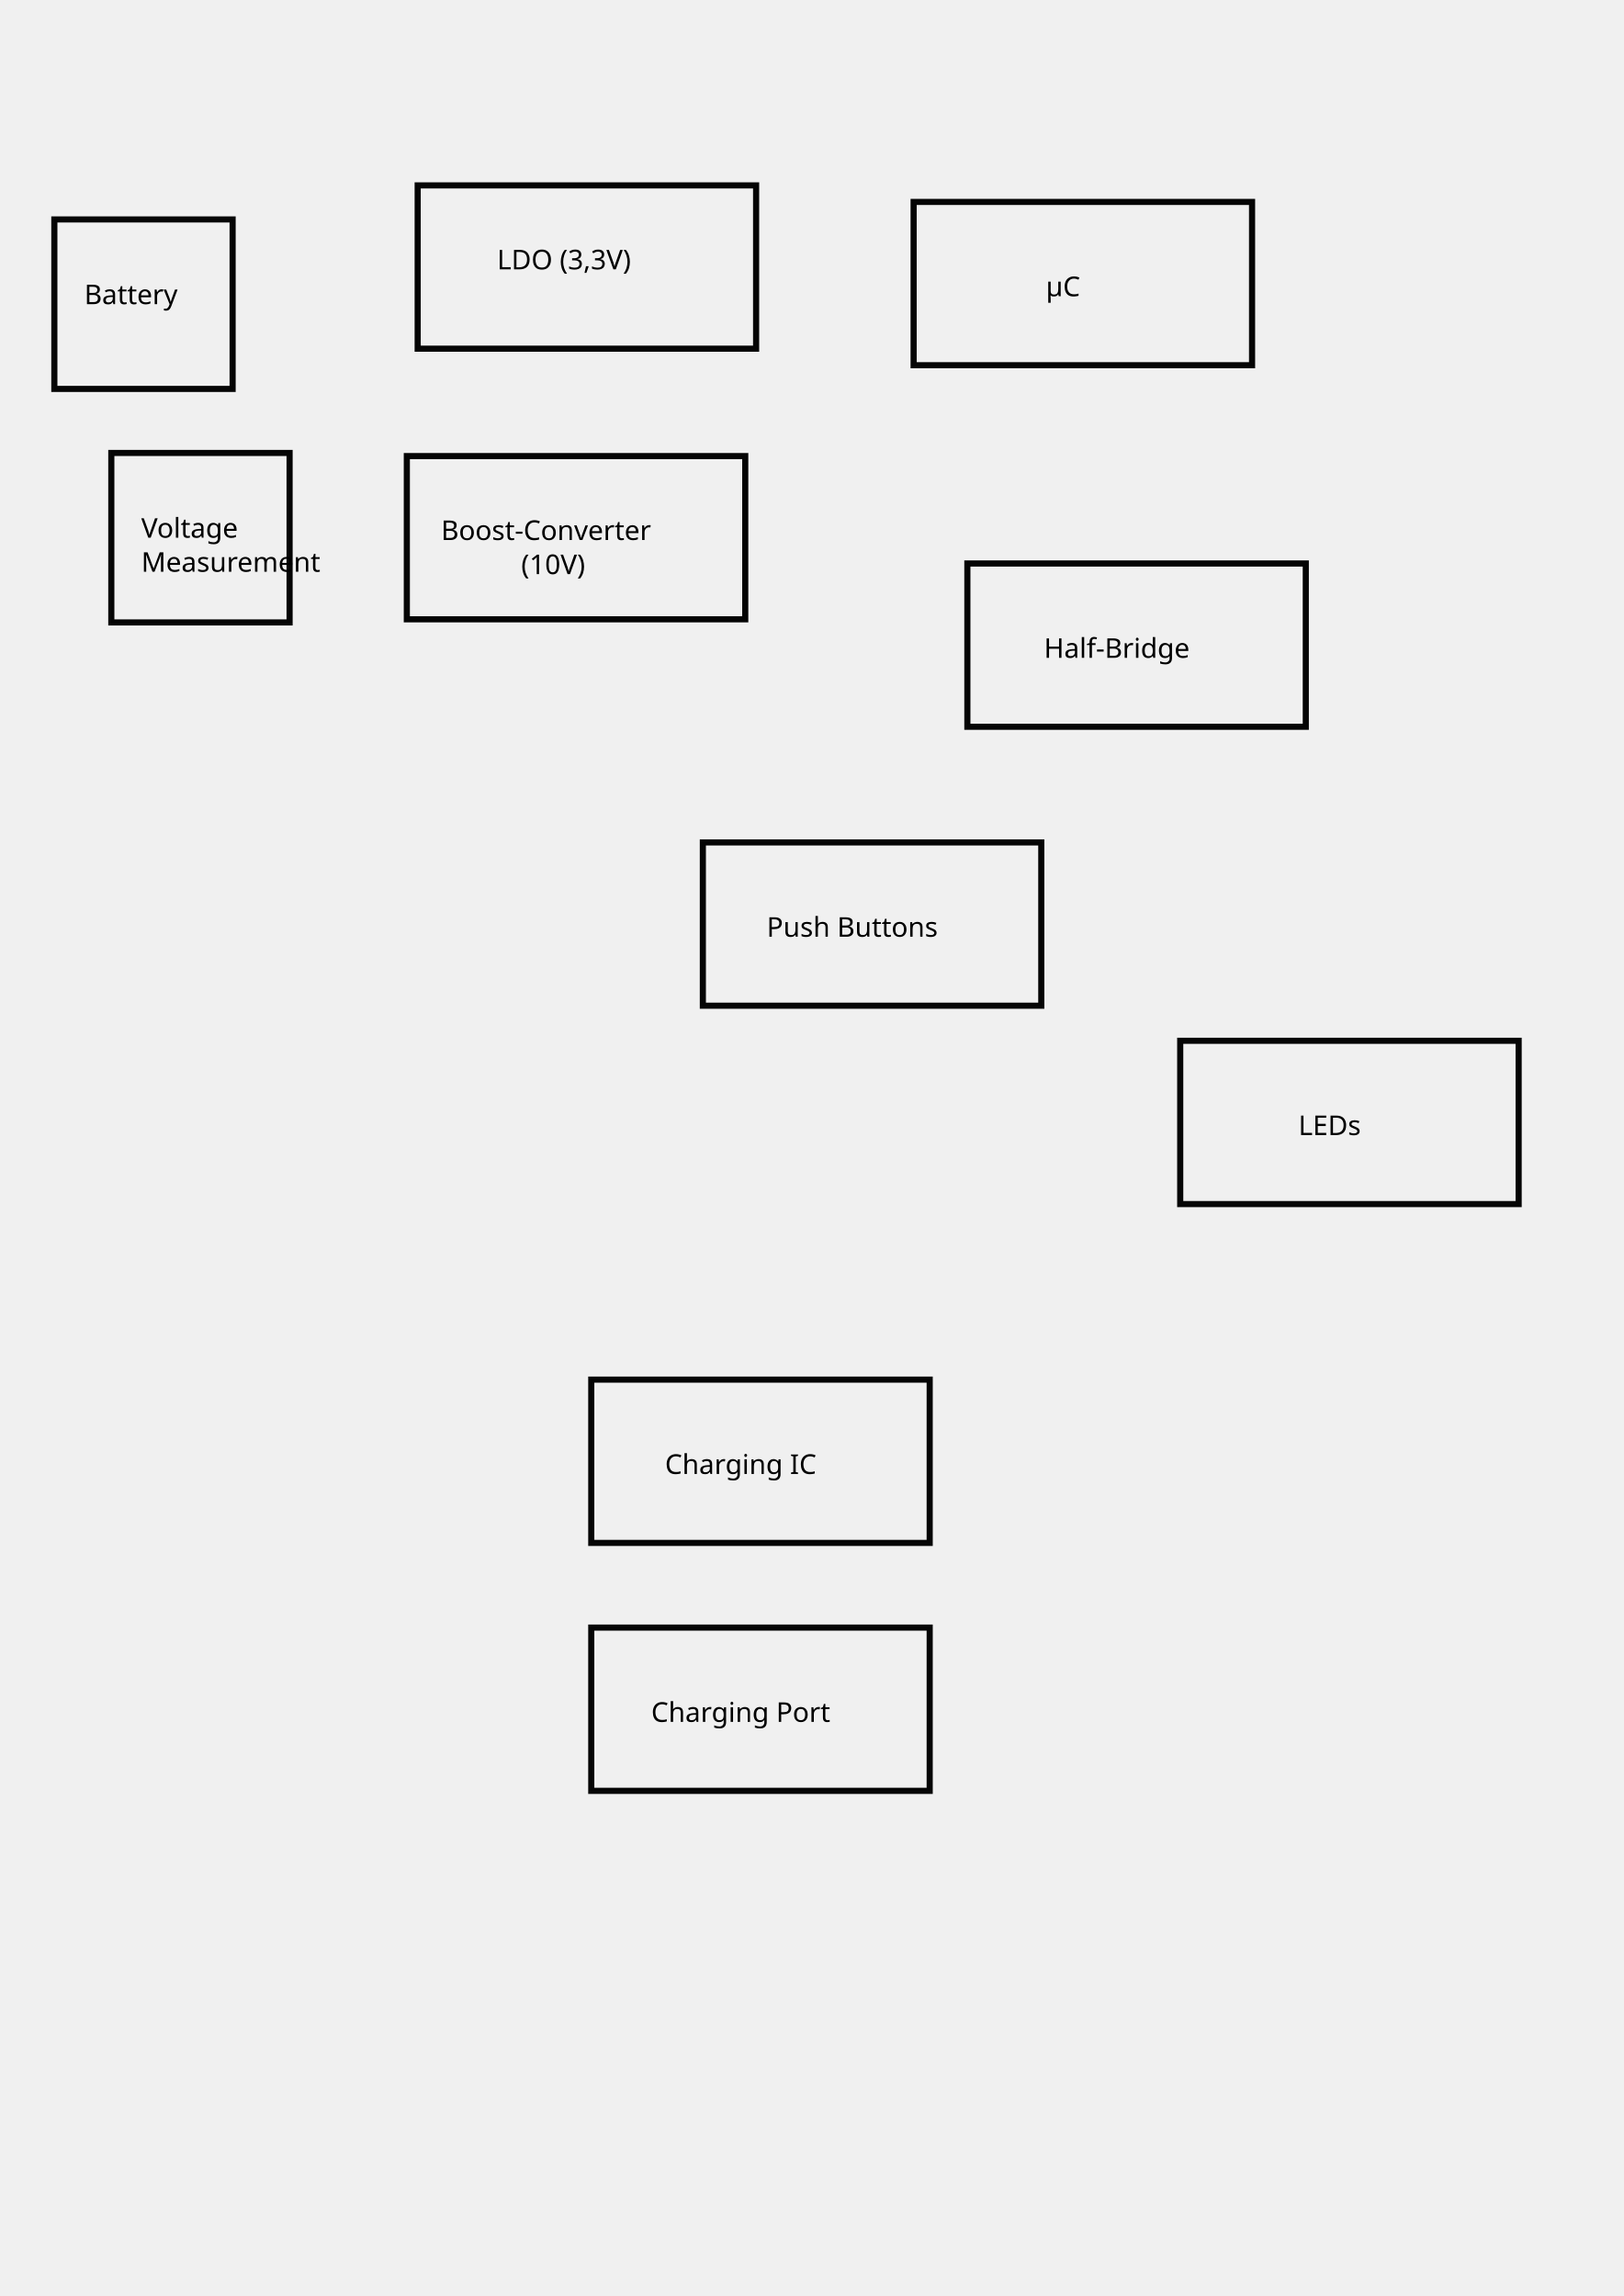
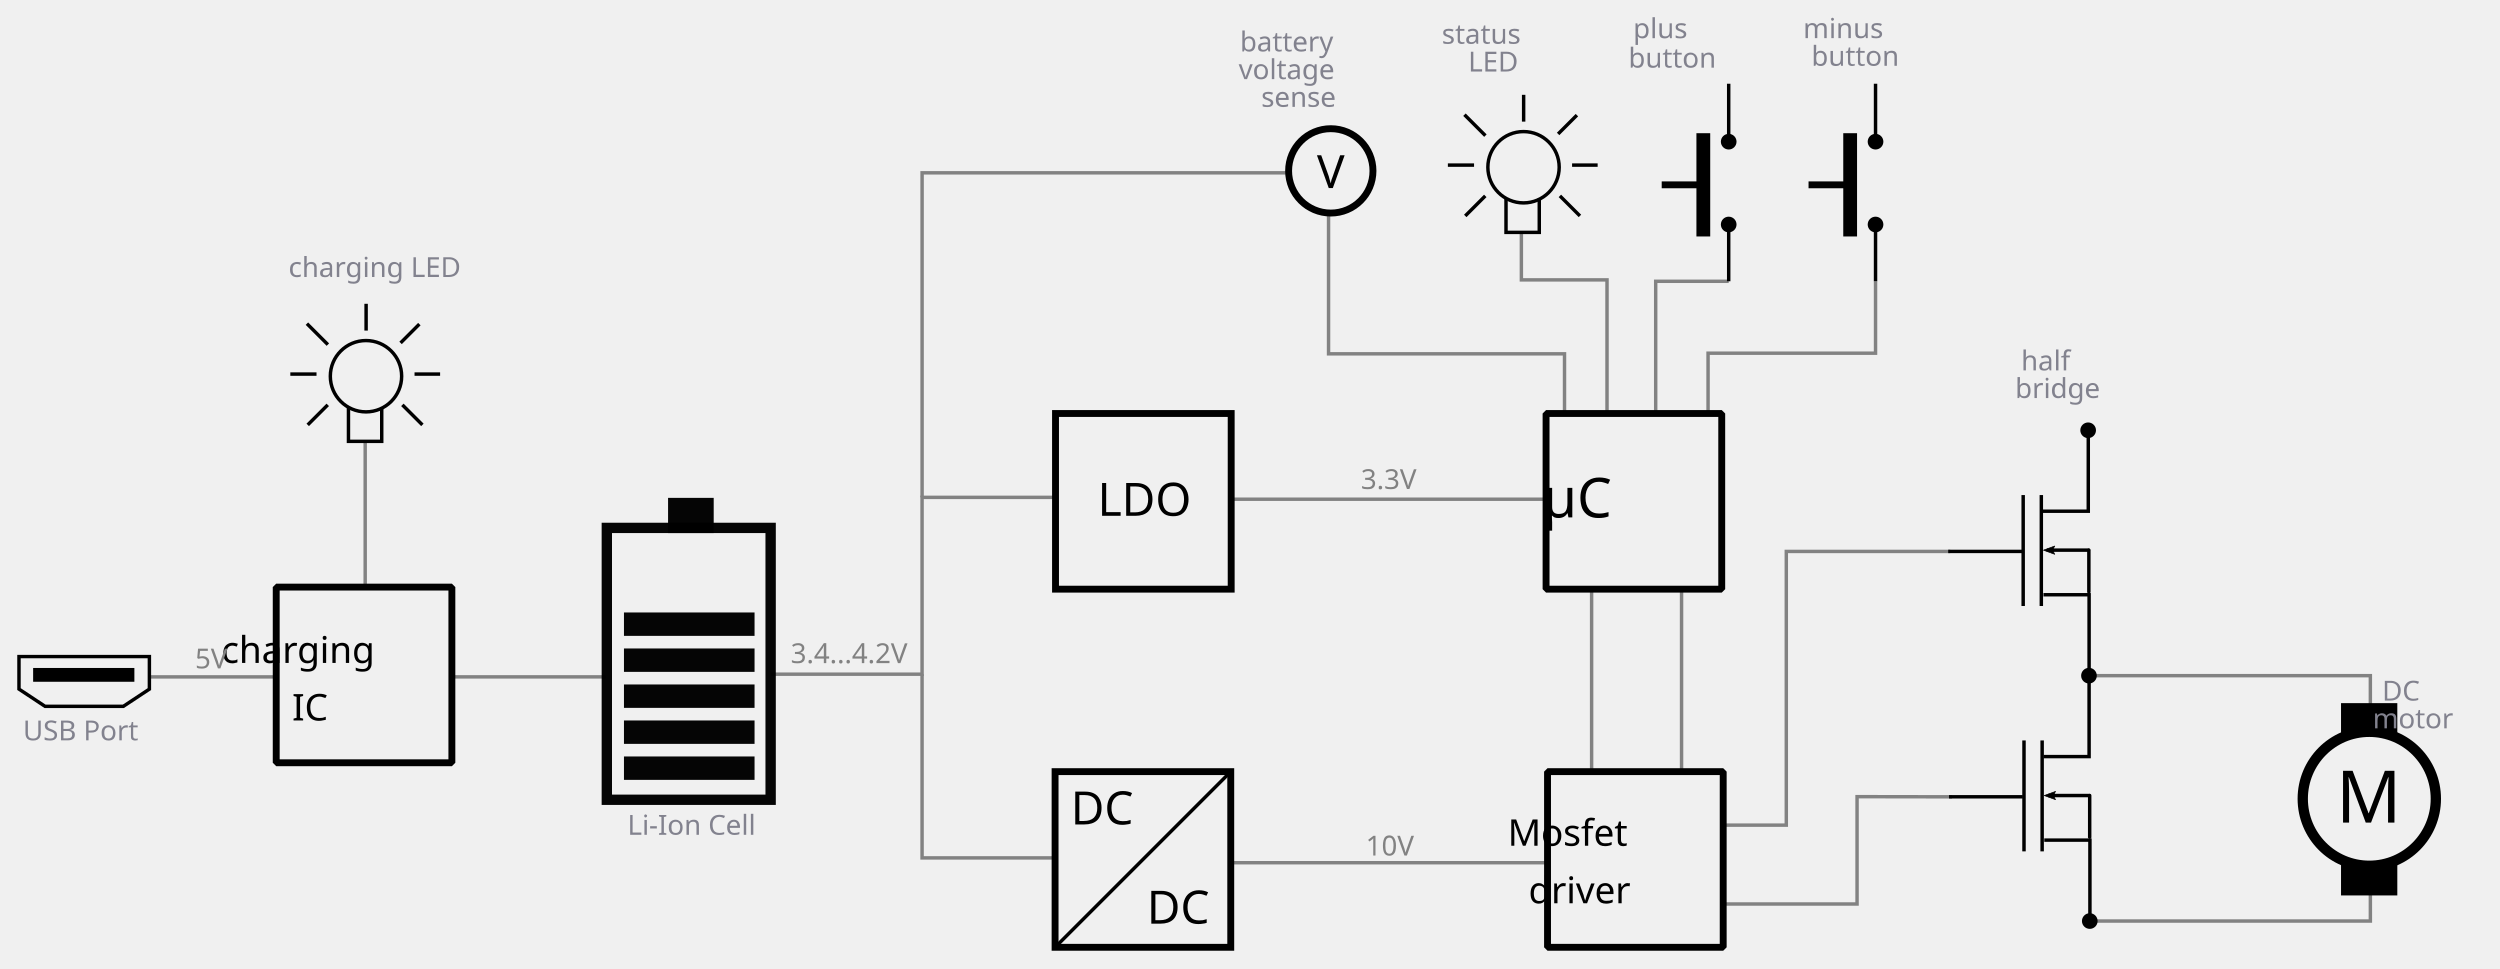
- <svg xmlns="http://www.w3.org/2000/svg" width="210mm" height="297mm" viewBox="0 0 210 297" version="1.1" id="svg8">
-   <defs id="defs2" />
-   <g id="layer1">
-     <rect style="opacity:0.98;fill:none;fill-opacity:1;stroke:#000000;stroke-width:0.794;stroke-linecap:round;stroke-miterlimit:4;stroke-dasharray:none;stroke-dashoffset:0;stroke-opacity:1" id="rect815" width="23.057" height="21.923" x="7.028" y="28.385" />
-     <text xml:space="preserve" style="font-style:normal;font-weight:normal;font-size:3.528px;line-height:1.25;font-family:sans-serif;letter-spacing:0px;word-spacing:0px;fill:#000000;fill-opacity:1;stroke:none;stroke-width:0.265" x="10.902" y="39.347" id="text819">
-       <tspan id="tspan817" x="10.902" y="39.347" style="stroke-width:0.265">Battery</tspan>
-     </text>
-     <rect style="opacity:0.98;fill:none;fill-opacity:1;stroke:#000000;stroke-width:0.794;stroke-linecap:round;stroke-miterlimit:4;stroke-dasharray:none;stroke-dashoffset:0;stroke-opacity:1" id="rect815-3" width="43.77" height="21.121" x="52.616" y="58.993" />
-     <text xml:space="preserve" style="font-style:normal;font-weight:normal;font-size:3.528px;line-height:1.25;font-family:sans-serif;letter-spacing:0px;word-spacing:0px;fill:#000000;fill-opacity:1;stroke:none;stroke-width:0.265" x="73.835" y="69.855" id="text819-6">
-       <tspan id="tspan817-7" x="73.835" y="69.855" style="text-align:center;text-anchor:middle;stroke-width:0.265">Boost-Converter</tspan>
-       <tspan x="73.835" y="74.265" style="text-align:center;text-anchor:middle;stroke-width:0.265" id="tspan854">(10V)</tspan>
-     </text>
-     <rect style="opacity:0.98;fill:none;fill-opacity:1;stroke:#000000;stroke-width:0.794;stroke-linecap:round;stroke-miterlimit:4;stroke-dasharray:none;stroke-dashoffset:0;stroke-opacity:1" id="rect815-3-5" width="43.77" height="21.121" x="54.02" y="23.981" />
-     <text xml:space="preserve" style="font-style:normal;font-weight:normal;font-size:3.528px;line-height:1.25;font-family:sans-serif;letter-spacing:0px;word-spacing:0px;fill:#000000;fill-opacity:1;stroke:none;stroke-width:0.265" x="75.238" y="34.843" id="text819-6-3">
-       <tspan x="75.238" y="34.843" style="text-align:center;text-anchor:middle;stroke-width:0.265" id="tspan854-6">LDO (3,3V)</tspan>
-     </text>
-     <rect style="opacity:0.98;fill:none;fill-opacity:1;stroke:#000000;stroke-width:0.794;stroke-linecap:round;stroke-miterlimit:4;stroke-dasharray:none;stroke-dashoffset:0;stroke-opacity:1" id="rect815-3-5-2" width="43.77" height="21.121" x="118.164" y="26.119" />
-     <text xml:space="preserve" style="font-style:normal;font-weight:normal;font-size:3.528px;line-height:1.25;font-family:sans-serif;letter-spacing:0px;word-spacing:0px;fill:#000000;fill-opacity:1;stroke:none;stroke-width:0.265" x="139.784" y="38.317" id="text819-6-3-9">
-       <tspan x="139.784" y="38.317" style="text-align:center;text-anchor:middle;stroke-width:0.265" id="tspan854-6-1">µC</tspan>
-     </text>
-     <rect style="opacity:0.98;fill:none;fill-opacity:1;stroke:#000000;stroke-width:0.794;stroke-linecap:round;stroke-miterlimit:4;stroke-dasharray:none;stroke-dashoffset:0;stroke-opacity:1" id="rect815-2" width="23.057" height="21.923" x="14.397" y="58.592" />
-     <text xml:space="preserve" style="font-style:normal;font-weight:normal;font-size:3.528px;line-height:1.25;font-family:sans-serif;letter-spacing:0px;word-spacing:0px;fill:#000000;fill-opacity:1;stroke:none;stroke-width:0.265" x="18.271" y="69.554" id="text819-7">
-       <tspan id="tspan817-0" x="18.271" y="69.554" style="stroke-width:0.265">Voltage</tspan>
-       <tspan x="18.271" y="73.963" style="stroke-width:0.265" id="tspan943">Measurement</tspan>
-     </text>
-     <rect style="opacity:0.98;fill:none;fill-opacity:1;stroke:#000000;stroke-width:0.794;stroke-linecap:round;stroke-miterlimit:4;stroke-dasharray:none;stroke-dashoffset:0;stroke-opacity:1" id="rect815-3-5-2-9" width="43.77" height="21.121" x="125.113" y="72.891" />
-     <text xml:space="preserve" style="font-style:normal;font-weight:normal;font-size:3.528px;line-height:1.25;font-family:sans-serif;letter-spacing:0px;word-spacing:0px;fill:#000000;fill-opacity:1;stroke:none;stroke-width:0.265" x="146.733" y="85.09" id="text819-6-3-9-3">
-       <tspan x="146.733" y="85.09" style="text-align:center;text-anchor:middle;stroke-width:0.265" id="tspan854-6-1-6">Half-Bridge</tspan>
-     </text>
-     <flowRoot xml:space="preserve" id="flowRoot966" style="fill:black;fill-opacity:1;stroke:none;font-family:sans-serif;font-style:normal;font-weight:normal;font-size:13.333px;line-height:1.25;letter-spacing:0px;word-spacing:0px">
+ <svg xmlns="http://www.w3.org/2000/svg" width="724.593" height="280.564" viewBox="0 0 191.715 74.233" version="1.1" id="svg8">
+   <defs id="defs2">
+     <marker style="overflow:visible" id="marker1638" refX="0" refY="0" orient="auto">
+       <path transform="matrix(0.4,0,0,0.4,2.96,0.4)" style="fill:#000000;fill-opacity:1;fill-rule:evenodd;stroke:#000000;stroke-width:1pt;stroke-opacity:1" d="m -2.5,-1 c 0,2.76 -2.24,5 -5,5 -2.76,0 -5,-2.24 -5,-5 0,-2.76 2.24,-5 5,-5 2.76,0 5,2.24 5,5 z" id="path1636" />
+     </marker>
+     <marker orient="auto" refY="0" refX="0" id="Arrow2Send" style="overflow:visible">
+       <path id="path977" style="fill:#000000;fill-opacity:1;fill-rule:evenodd;stroke:#000000;stroke-width:0.625;stroke-linejoin:round;stroke-opacity:1" d="M 8.719,4.034 -2.207,0.016 8.719,-4.002 c -1.745,2.372 -1.735,5.617 -6e-7,8.035 z" transform="matrix(-0.3,0,0,-0.3,0.69,0)" />
+     </marker>
+     <marker orient="auto" refY="0" refX="0" id="Arrow2Mend" style="overflow:visible">
+       <path id="path971" style="fill:#000000;fill-opacity:1;fill-rule:evenodd;stroke:#000000;stroke-width:0.625;stroke-linejoin:round;stroke-opacity:1" d="M 8.719,4.034 -2.207,0.016 8.719,-4.002 c -1.745,2.372 -1.735,5.617 -6e-7,8.035 z" transform="scale(-0.6)" />
+     </marker>
+     <marker orient="auto" refY="0" refX="0" id="Arrow2Lend" style="overflow:visible">
+       <path id="path965" style="fill:#000000;fill-opacity:1;fill-rule:evenodd;stroke:#000000;stroke-width:0.625;stroke-linejoin:round;stroke-opacity:1" d="M 8.719,4.034 -2.207,0.016 8.719,-4.002 c -1.745,2.372 -1.735,5.617 -6e-7,8.035 z" transform="matrix(-1.1,0,0,-1.1,-1.1,0)" />
+     </marker>
+     <marker orient="auto" refY="0" refX="0" id="Arrow1Send" style="overflow:visible">
+       <path id="path959" d="M 0,0 5,-5 -12.5,0 5,5 Z" style="fill:#000000;fill-opacity:1;fill-rule:evenodd;stroke:#000000;stroke-width:1pt;stroke-opacity:1" transform="matrix(-0.2,0,0,-0.2,-1.2,0)" />
+     </marker>
+     <marker orient="auto" refY="0" refX="0" id="marker2745" style="overflow:visible">
+       <path id="path2743" d="M 0,0 5,-5 -12.5,0 5,5 Z" style="fill:#000000;fill-opacity:1;fill-rule:evenodd;stroke:#000000;stroke-width:1pt;stroke-opacity:1" transform="matrix(-0.4,0,0,-0.4,-4,0)" />
+     </marker>
+     <marker orient="auto" refY="0" refX="0" id="Arrow1Mend" style="overflow:visible">
+       <path id="path953" d="M 0,0 5,-5 -12.5,0 5,5 Z" style="fill:#000000;fill-opacity:1;fill-rule:evenodd;stroke:#000000;stroke-width:1pt;stroke-opacity:1" transform="matrix(-0.4,0,0,-0.4,-4,0)" />
+     </marker>
+     <marker orient="auto" refY="0" refX="0" id="DotM" style="overflow:visible">
+       <path id="path1008" d="m -2.5,-1 c 0,2.76 -2.24,5 -5,5 -2.76,0 -5,-2.24 -5,-5 0,-2.76 2.24,-5 5,-5 2.76,0 5,2.24 5,5 z" style="fill:#000000;fill-opacity:1;fill-rule:evenodd;stroke:#000000;stroke-width:1pt;stroke-opacity:1" transform="matrix(0.4,0,0,0.4,2.96,0.4)" />
+     </marker>
+     <marker style="overflow:visible" id="marker1248" refX="0" refY="0" orient="auto">
+       <path transform="matrix(0.2,0,0,0.2,-1.2,0)" style="fill:#ffffff;fill-rule:evenodd;stroke:#000000;stroke-width:1pt;stroke-opacity:1" d="M 0,-7.071 -7.071,0 0,7.071 7.071,0 Z" id="path1246" />
+     </marker>
+     <marker orient="auto" refY="0" refX="0" id="EmptyDiamondSend" style="overflow:visible">
+       <path id="path1074" d="M 0,-7.071 -7.071,0 0,7.071 7.071,0 Z" style="fill:#ffffff;fill-rule:evenodd;stroke:#000000;stroke-width:1pt;stroke-opacity:1" transform="matrix(0.2,0,0,0.2,-1.2,0)" />
+     </marker>
+     <filter style="color-interpolation-filters:sRGB" id="filter940">
+       <feGaussianBlur stdDeviation="0.019" id="feGaussianBlur942" />
+     </filter>
+     <marker orient="auto" refY="0" refX="0" id="DotM-5" style="overflow:visible">
+       <path id="path1008-6" d="m -2.5,-1 c 0,2.76 -2.24,5 -5,5 -2.76,0 -5,-2.24 -5,-5 0,-2.76 2.24,-5 5,-5 2.76,0 5,2.24 5,5 z" style="fill:#000000;fill-opacity:1;fill-rule:evenodd;stroke:#000000;stroke-width:1pt;stroke-opacity:1" transform="matrix(0.4,0,0,0.4,2.96,0.4)" />
+     </marker>
+     <marker orient="auto" refY="0" refX="0" id="Arrow2Send-9" style="overflow:visible">
+       <path id="path977-2" style="fill:#000000;fill-opacity:1;fill-rule:evenodd;stroke:#000000;stroke-width:0.625;stroke-linejoin:round;stroke-opacity:1" d="M 8.719,4.034 -2.207,0.016 8.719,-4.002 c -1.745,2.372 -1.735,5.617 -6e-7,8.035 z" transform="matrix(-0.3,0,0,-0.3,0.69,0)" />
+     </marker>
+     <marker orient="auto" refY="0" refX="0" id="DotM-8" style="overflow:visible">
+       <path id="path1008-4" d="m -2.5,-1 c 0,2.76 -2.24,5 -5,5 -2.76,0 -5,-2.24 -5,-5 0,-2.76 2.24,-5 5,-5 2.76,0 5,2.24 5,5 z" style="fill:#000000;fill-opacity:1;fill-rule:evenodd;stroke:#000000;stroke-width:1pt;stroke-opacity:1" transform="matrix(0.4,0,0,0.4,2.96,0.4)" />
+     </marker>
+     <marker orient="auto" refY="0" refX="0" id="DotM-5-3" style="overflow:visible">
+       <path id="path1008-6-1" d="m -2.5,-1 c 0,2.76 -2.24,5 -5,5 -2.76,0 -5,-2.24 -5,-5 0,-2.76 2.24,-5 5,-5 2.76,0 5,2.24 5,5 z" style="fill:#000000;fill-opacity:1;fill-rule:evenodd;stroke:#000000;stroke-width:1pt;stroke-opacity:1" transform="matrix(0.4,0,0,0.4,2.96,0.4)" />
+     </marker>
+     <marker style="overflow:visible" id="marker1638-1" refX="0" refY="0" orient="auto">
+       <path transform="matrix(0.4,0,0,0.4,2.96,0.4)" style="fill:#000000;fill-opacity:1;fill-rule:evenodd;stroke:#000000;stroke-width:1pt;stroke-opacity:1" d="m -2.5,-1 c 0,2.76 -2.24,5 -5,5 -2.76,0 -5,-2.24 -5,-5 0,-2.76 2.24,-5 5,-5 2.76,0 5,2.24 5,5 z" id="path1636-2" />
+     </marker>
+     <marker style="overflow:visible" id="marker1638-3" refX="0" refY="0" orient="auto">
+       <path transform="matrix(0.4,0,0,0.4,2.96,0.4)" style="fill:#000000;fill-opacity:1;fill-rule:evenodd;stroke:#000000;stroke-width:1pt;stroke-opacity:1" d="m -2.5,-1 c 0,2.76 -2.24,5 -5,5 -2.76,0 -5,-2.24 -5,-5 0,-2.76 2.24,-5 5,-5 2.76,0 5,2.24 5,5 z" id="path1636-1" />
+     </marker>
+   </defs>
+   <g id="layer1" transform="translate(-18.3634,-58.48387)">
+     <path style="fill:none;stroke:#828282;stroke-width:0.265;stroke-linecap:butt;stroke-linejoin:miter;stroke-miterlimit:4;stroke-dasharray:none;stroke-opacity:1" d="m 178.567,110.298 h 21.57 v 3.823" id="path2620" />
+     <path style="fill:none;stroke:#828282;stroke-width:0.265px;stroke-linecap:butt;stroke-linejoin:miter;stroke-opacity:1" d="m 178.631,129.115 h 21.507 v -2.252" id="path2622" />
+     <path style="fill:none;stroke:#828282;stroke-width:0.265px;stroke-linecap:butt;stroke-linejoin:miter;stroke-opacity:1" d="m 150.576,127.808 h 10.198 v -8.231 l 7.283,0.012" id="path1595" />
+     <path style="fill:none;stroke:#828282;stroke-width:0.265px;stroke-linecap:butt;stroke-linejoin:miter;stroke-opacity:1" d="m 150.482,121.761 h 4.866 v -20.99 h 12.568" id="path1593" />
+     <path style="fill:none;stroke:#828282;stroke-width:0.265px;stroke-linecap:butt;stroke-linejoin:miter;stroke-opacity:1" d="M 140.418,103.665 V 117.556" id="path1589" />
+     <path style="fill:none;stroke:#828282;stroke-width:0.265px;stroke-linecap:butt;stroke-linejoin:miter;stroke-opacity:1" d="m 147.316,103.476 v 13.985" id="path1591" />
+     <path style="fill:none;stroke:#828282;stroke-width:0.265px;stroke-linecap:butt;stroke-linejoin:miter;stroke-opacity:1" d="m 112.806,124.643 h 24.19" id="path1514-3" />
+     <path style="fill:none;stroke:#828282;stroke-width:0.265px;stroke-linecap:butt;stroke-linejoin:miter;stroke-opacity:1" d="m 112.684,96.767 h 24.19" id="path1514" />
+     <path style="fill:none;stroke:#828282;stroke-width:0.265px;stroke-linecap:butt;stroke-linejoin:miter;stroke-opacity:1" d="m 135.032,76.262 v 3.685 h 6.567 v 10.111" id="path1512" />
+     <path style="fill:none;stroke:#828282;stroke-width:0.265px;stroke-linecap:butt;stroke-linejoin:miter;stroke-opacity:1" d="m 162.191,80.055 v 5.514 h -12.843 v 4.488" id="path1506" />
+     <path style="fill:none;stroke:#828282;stroke-width:0.265px;stroke-linecap:butt;stroke-linejoin:miter;stroke-opacity:1" d="m 150.931,80.055 h -3.709 -1.89 v 10.003" id="path1508" />
+     <path style="fill:none;stroke:#828282;stroke-width:0.265px;stroke-linecap:butt;stroke-linejoin:miter;stroke-opacity:1" d="m 120.244,74.892 v 10.725 h 18.096 v 4.677" id="path1510" />
+     <path style="fill:none;stroke:#828282;stroke-width:0.265px;stroke-linecap:butt;stroke-linejoin:miter;stroke-opacity:1" d="M 89.075,96.619 V 71.737 h 28.126" id="path1477" />
+     <path style="fill:none;stroke:#828282;stroke-width:0.265px;stroke-linecap:butt;stroke-linejoin:miter;stroke-opacity:1" d="M 77.485,110.185 H 89.073 V 96.625 h 10.062" id="path1409" />
+     <path style="fill:none;stroke:#828282;stroke-width:0.265px;stroke-linecap:butt;stroke-linejoin:miter;stroke-opacity:1" d="m 89.073,110.191 v 14.082 h 10.341" id="path1413" />
+     <path style="fill:none;stroke:#828282;stroke-width:0.265px;stroke-linecap:butt;stroke-linejoin:miter;stroke-opacity:1" d="M 64.803,110.391 H 52.845" id="path1211-7-3" />
+     <path style="fill:none;stroke:#828282;stroke-width:0.265px;stroke-linecap:butt;stroke-linejoin:miter;stroke-opacity:1" d="M 39.603,110.392 H 29.78" id="path1211-7" />
+     <path style="fill:none;stroke:#828282;stroke-width:0.265px;stroke-linecap:butt;stroke-linejoin:miter;stroke-opacity:1" d="m 46.368,92.338 v 11.075" id="path1211" />
+     <flowRoot xml:space="preserve" id="flowRoot966" style="font-style:normal;font-weight:normal;font-size:13.333px;line-height:1.25;font-family:sans-serif;letter-spacing:0px;word-spacing:0px;fill:#000000;fill-opacity:1;stroke:none">
      <flowRegion id="flowRegion968">
        <rect id="rect970" width="294.965" height="155.563" x="461.64" y="251.768" />
      </flowRegion>
      <flowPara id="flowPara972" />
    </flowRoot>
-     <rect style="opacity:0.98;fill:none;fill-opacity:1;stroke:#000000;stroke-width:0.794;stroke-linecap:round;stroke-miterlimit:4;stroke-dasharray:none;stroke-dashoffset:0;stroke-opacity:1" id="rect815-3-5-2-9-0" width="43.77" height="21.121" x="90.903" y="108.973" />
-     <text xml:space="preserve" style="font-style:normal;font-weight:normal;font-size:3.528px;line-height:1.25;font-family:sans-serif;letter-spacing:0px;word-spacing:0px;fill:#000000;fill-opacity:1;stroke:none;stroke-width:0.265" x="112.522" y="121.171" id="text819-6-3-9-3-6">
-       <tspan x="112.522" y="121.171" style="text-align:center;text-anchor:middle;stroke-width:0.265" id="tspan854-6-1-6-2">Push Buttons</tspan>
-     </text>
-     <rect style="opacity:0.98;fill:none;fill-opacity:1;stroke:#000000;stroke-width:0.794;stroke-linecap:round;stroke-miterlimit:4;stroke-dasharray:none;stroke-dashoffset:0;stroke-opacity:1" id="rect815-3-5-2-9-0-6" width="43.77" height="21.121" x="76.47" y="210.535" />
-     <text xml:space="preserve" style="font-style:normal;font-weight:normal;font-size:3.528px;line-height:1.25;font-family:sans-serif;letter-spacing:0px;word-spacing:0px;fill:#000000;fill-opacity:1;stroke:none;stroke-width:0.265" x="98.09" y="222.733" id="text819-6-3-9-3-6-1">
-       <tspan x="98.09" y="222.733" style="text-align:center;text-anchor:middle;stroke-width:0.265" id="tspan854-6-1-6-2-8">Charging Port</tspan>
-     </text>
-     <rect style="opacity:0.98;fill:none;fill-opacity:1;stroke:#000000;stroke-width:0.794;stroke-linecap:round;stroke-miterlimit:4;stroke-dasharray:none;stroke-dashoffset:0;stroke-opacity:1" id="rect815-3-5-2-9-0-6-7" width="43.77" height="21.121" x="76.47" y="178.463" />
-     <text xml:space="preserve" style="font-style:normal;font-weight:normal;font-size:3.528px;line-height:1.25;font-family:sans-serif;letter-spacing:0px;word-spacing:0px;fill:#000000;fill-opacity:1;stroke:none;stroke-width:0.265" x="98.09" y="190.661" id="text819-6-3-9-3-6-1-9">
-       <tspan x="98.09" y="190.661" style="text-align:center;text-anchor:middle;stroke-width:0.265" id="tspan854-6-1-6-2-8-2">Charging IC</tspan>
-     </text>
-     <rect style="opacity:0.98;fill:none;fill-opacity:1;stroke:#000000;stroke-width:0.794;stroke-linecap:round;stroke-miterlimit:4;stroke-dasharray:none;stroke-dashoffset:0;stroke-opacity:1" id="rect815-3-5-2-9-0-6-7-0" width="43.77" height="21.121" x="152.642" y="134.631" />
-     <text xml:space="preserve" style="font-style:normal;font-weight:normal;font-size:3.528px;line-height:1.25;font-family:sans-serif;letter-spacing:0px;word-spacing:0px;fill:#000000;fill-opacity:1;stroke:none;stroke-width:0.265" x="174.261" y="146.829" id="text819-6-3-9-3-6-1-9-2">
-       <tspan x="174.261" y="146.829" style="text-align:center;text-anchor:middle;stroke-width:0.265" id="tspan854-6-1-6-2-8-2-3">LEDs</tspan>
+     <g id="g936" transform="translate(47.25807,8.565766)">
+       <rect y="90.401" x="17.64" height="20.847" width="12.562" id="rect848" style="opacity:0.98;fill:none;fill-opacity:1;stroke:#000000;stroke-width:0.794;stroke-linecap:round;stroke-miterlimit:4;stroke-dasharray:none;stroke-dashoffset:0;stroke-opacity:1" />
+       <rect y="88.496" x="22.733" height="1.904" width="2.706" id="rect852" style="opacity:0.98;fill:#000000;fill-opacity:1;stroke:#000000;stroke-width:0.794;stroke-linecap:round;stroke-miterlimit:4;stroke-dasharray:none;stroke-dashoffset:0;stroke-opacity:1" />
+       <rect y="108.324" x="19.351" height="1.002" width="9.221" id="rect852-3" style="opacity:0.98;fill:#000000;fill-opacity:1;stroke:#000000;stroke-width:0.794;stroke-linecap:round;stroke-miterlimit:4;stroke-dasharray:none;stroke-dashoffset:0;stroke-opacity:1" />
+       <rect y="105.564" x="19.351" height="1.002" width="9.221" id="rect852-3-6" style="opacity:0.98;fill:#000000;fill-opacity:1;stroke:#000000;stroke-width:0.794;stroke-linecap:round;stroke-miterlimit:4;stroke-dasharray:none;stroke-dashoffset:0;stroke-opacity:1" />
+       <rect y="102.804" x="19.351" height="1.002" width="9.221" id="rect852-3-6-7" style="opacity:0.98;fill:#000000;fill-opacity:1;stroke:#000000;stroke-width:0.794;stroke-linecap:round;stroke-miterlimit:4;stroke-dasharray:none;stroke-dashoffset:0;stroke-opacity:1" />
+       <rect y="100.043" x="19.351" height="1.002" width="9.221" id="rect852-3-6-7-5" style="opacity:0.98;fill:#000000;fill-opacity:1;stroke:#000000;stroke-width:0.794;stroke-linecap:round;stroke-miterlimit:4;stroke-dasharray:none;stroke-dashoffset:0;stroke-opacity:1" />
+       <rect y="97.283" x="19.351" height="1.002" width="9.221" id="rect852-3-6-7-5-3" style="opacity:0.98;fill:#000000;fill-opacity:1;stroke:#000000;stroke-width:0.794;stroke-linecap:round;stroke-miterlimit:4;stroke-dasharray:none;stroke-dashoffset:0;stroke-opacity:1" />
+     </g>
+     <path style="opacity:1;fill:none;stroke:#000000;stroke-width:1.058;stroke-linecap:butt;stroke-linejoin:miter;stroke-miterlimit:4;stroke-dasharray:none;stroke-opacity:1;marker-end:url(#EmptyDiamondSend);filter:url(#filter940)" d="m 54.132,105.842 h 7.55" id="path938" />
+     <g id="g2460" transform="translate(72.81431,-59.14225)">
+       <circle r="3.235" cy="130.73" cx="47.602" id="path2451" style="opacity:1;fill:none;fill-opacity:1;stroke:#000000;stroke-width:0.529;stroke-linecap:round;stroke-miterlimit:4;stroke-dasharray:none;stroke-dashoffset:0;stroke-opacity:1" />
+       <text id="text2455" y="132.045" x="46.538" style="font-style:normal;font-weight:normal;font-size:3.528px;line-height:1.25;font-family:sans-serif;letter-spacing:0px;word-spacing:0px;fill:#000000;fill-opacity:1;stroke:none;stroke-width:0.265" xml:space="preserve">
+         <tspan style="stroke-width:0.265" y="132.045" x="46.538" id="tspan2453">V</tspan>
+       </text>
+     </g>
+     <g id="g2507" transform="translate(28.98145,-3.371136)">
+       <rect y="121.029" x="70.292" height="13.471" width="13.471" id="rect2475" style="opacity:1;fill:none;fill-opacity:1;stroke:#000000;stroke-width:0.529;stroke-linecap:round;stroke-miterlimit:4;stroke-dasharray:none;stroke-dashoffset:0;stroke-opacity:1" />
+       <path id="path2477" d="M 70.292,134.5 83.763,121.029" style="fill:none;stroke:#000000;stroke-width:0.265px;stroke-linecap:butt;stroke-linejoin:miter;stroke-opacity:1" />
+       <text id="text2481" y="125.079" x="71.495" style="font-style:normal;font-weight:normal;font-size:3.528px;line-height:1.25;font-family:sans-serif;letter-spacing:0px;word-spacing:0px;fill:#000000;fill-opacity:1;stroke:none;stroke-width:0.265" xml:space="preserve">
+         <tspan style="stroke-width:0.265" y="125.079" x="71.495" id="tspan2479">DC</tspan>
+       </text>
+       <text id="text2481-9" y="132.686" x="77.327" style="font-style:normal;font-weight:normal;font-size:3.528px;line-height:1.25;font-family:sans-serif;letter-spacing:0px;word-spacing:0px;fill:#000000;fill-opacity:1;stroke:none;stroke-width:0.265" xml:space="preserve">
+         <tspan style="stroke-width:0.265" y="132.686" x="77.327" id="tspan2479-1">DC</tspan>
+       </text>
+     </g>
+     <g transform="translate(29.01486,-30.83454)" id="g2507-2">
+       <rect y="121.029" x="70.292" height="13.471" width="13.471" id="rect2475-7" style="opacity:1;fill:none;fill-opacity:1;stroke:#000000;stroke-width:0.529;stroke-linecap:round;stroke-miterlimit:4;stroke-dasharray:none;stroke-dashoffset:0;stroke-opacity:1" />
+       <text id="text2481-9-0" y="128.877" x="73.519" style="font-style:normal;font-weight:normal;font-size:3.528px;line-height:1.25;font-family:sans-serif;letter-spacing:0px;word-spacing:0px;fill:#000000;fill-opacity:1;stroke:none;stroke-width:0.265" xml:space="preserve">
+         <tspan style="stroke-width:0.265" y="128.877" x="73.519" id="tspan2479-1-6">LDO</tspan>
+       </text>
+     </g>
+     <g id="g2645" transform="matrix(0.8696964,0,0,0.8759948,71.35246,16.35632)" style="stroke-width:1.146">
+       <circle r="5.868" cy="118.019" cx="147.987" id="path2604" style="opacity:1;fill:none;fill-opacity:1;stroke:#000000;stroke-width:0.909;stroke-linecap:round;stroke-miterlimit:4;stroke-dasharray:none;stroke-dashoffset:0;stroke-opacity:1" />
+       <text id="text2608" y="120.101" x="145.061" style="font-style:normal;font-weight:normal;font-size:3.528px;line-height:1.25;font-family:sans-serif;letter-spacing:0px;word-spacing:0px;fill:#000000;fill-opacity:1;stroke:none;stroke-width:0.303" xml:space="preserve">
+         <tspan style="font-size:6.35px;stroke-width:0.303" y="120.101" x="145.061" id="tspan2606">M</tspan>
+       </text>
+       <path style="fill:#000000;fill-opacity:1;stroke:#000000;stroke-width:0.304;stroke-linecap:butt;stroke-linejoin:miter;stroke-miterlimit:4;stroke-dasharray:none;stroke-opacity:1" d="m 145.646,112.396 v -2.599 h 4.659 v 2.599" id="path2555-6" />
+       <path style="fill:#000000;fill-opacity:1;stroke:#000000;stroke-width:0.304;stroke-linecap:butt;stroke-linejoin:miter;stroke-miterlimit:4;stroke-dasharray:none;stroke-opacity:1" d="m 150.305,123.729 v 2.599 h -4.659 v -2.599" id="path2555-6-1" />
+     </g>
+     <g id="g3856" transform="matrix(1.507184,0,0,1.498042,-81.29092,-110.5811)" style="stroke-width:0.666">
+       <g id="g3218" style="stroke-width:0.666">
+         <path style="fill:none;stroke:#000000;stroke-width:0.176px;stroke-linecap:butt;stroke-linejoin:miter;stroke-opacity:1" d="m 165.245,141.085 h 3.756" id="path2647" />
+         <path style="fill:none;stroke:#000000;stroke-width:0.176px;stroke-linecap:butt;stroke-linejoin:miter;stroke-opacity:1" d="m 169.06,138.2 v 5.679" id="path2651" />
+         <path style="fill:none;stroke:#000000;stroke-width:0.176px;stroke-linecap:butt;stroke-linejoin:miter;stroke-opacity:1" d="m 169.983,138.2 v 5.679" id="path2651-8" />
+         <path style="fill:none;stroke:#000000;stroke-width:0.176px;stroke-linecap:butt;stroke-linejoin:miter;stroke-opacity:1" d="m 170.05,139.027 h 2.322 v -4.143" id="path2668" />
+         <path style="fill:none;stroke:#000000;stroke-width:0.176px;stroke-linecap:butt;stroke-linejoin:miter;stroke-opacity:1" d="m 170.092,143.303 h 2.322 v 4.143" id="path2668-7" />
+         <path style="fill:none;stroke:#000000;stroke-width:0.176px;stroke-linecap:round;stroke-linejoin:miter;stroke-opacity:1" d="m 172.402,143.155 v -2.135" id="path2695" />
+         <path style="fill:none;stroke:#000000;stroke-width:0.176;stroke-linecap:round;stroke-linejoin:miter;stroke-miterlimit:4;stroke-dasharray:none;stroke-opacity:1;marker-end:url(#Arrow2Send)" d="m 172.378,141.02 h -2.05" id="path2697" />
+       </g>
+       <g id="g3218-0" transform="translate(0.04156,12.56098)" style="stroke-width:0.666">
+         <path style="fill:none;stroke:#000000;stroke-width:0.176px;stroke-linecap:butt;stroke-linejoin:miter;stroke-opacity:1" d="m 165.245,141.085 h 3.756" id="path2647-2" />
+         <path style="fill:none;stroke:#000000;stroke-width:0.176px;stroke-linecap:butt;stroke-linejoin:miter;stroke-opacity:1" d="m 169.06,138.2 v 5.679" id="path2651-3" />
+         <path style="fill:none;stroke:#000000;stroke-width:0.176px;stroke-linecap:butt;stroke-linejoin:miter;stroke-opacity:1" d="m 169.983,138.2 v 5.679" id="path2651-8-7" />
+         <path style="fill:none;stroke:#000000;stroke-width:0.176px;stroke-linecap:butt;stroke-linejoin:miter;stroke-opacity:1" d="m 170.05,139.027 h 2.322 v -4.143" id="path2668-5" />
+         <path style="fill:none;stroke:#000000;stroke-width:0.176px;stroke-linecap:butt;stroke-linejoin:miter;stroke-opacity:1" d="m 170.092,143.303 h 2.322 v 4.143" id="path2668-7-9" />
+         <path style="fill:none;stroke:#000000;stroke-width:0.176px;stroke-linecap:round;stroke-linejoin:miter;stroke-opacity:1" d="m 172.402,143.155 v -2.135" id="path2695-2" />
+         <path style="fill:none;stroke:#000000;stroke-width:0.176;stroke-linecap:round;stroke-linejoin:miter;stroke-miterlimit:4;stroke-dasharray:none;stroke-opacity:1;marker-end:url(#Arrow2Send-9)" d="m 172.378,141.02 h -2.05" id="path2697-2" />
+       </g>
+     </g>
+     <g transform="translate(-30.74742,-16.99459)" id="g2507-2-8">
+       <g id="g3458">
+         <rect style="opacity:1;fill:none;fill-opacity:1;stroke:#000000;stroke-width:0.529;stroke-linecap:round;stroke-linejoin:bevel;stroke-miterlimit:16.8;stroke-dasharray:none;stroke-dashoffset:0;stroke-opacity:1;paint-order:normal" id="rect2475-7-9" width="13.471" height="13.471" x="70.292" y="120.5" />
+         <text xml:space="preserve" style="font-style:normal;font-weight:normal;font-size:3.528px;line-height:1.25;font-family:sans-serif;text-align:center;letter-spacing:0px;word-spacing:0px;text-anchor:middle;fill:#000000;fill-opacity:1;stroke:none;stroke-width:0.265" x="77.008" y="126.317" id="text2481-9-0-7">
+           <tspan id="tspan3388" x="77.008" y="126.317" style="font-size:2.822px;line-height:0;text-align:center;text-anchor:middle;stroke-width:0.265">charging</tspan>
+           <tspan id="tspan3392" x="77.008" y="130.726" style="font-size:2.822px;line-height:0;text-align:center;text-anchor:middle;stroke-width:0.265">IC</tspan>
+         </text>
+       </g>
+     </g>
+     <g transform="translate(63.29241,-30.63946)" id="g3458-1">
+       <g id="g3594" transform="translate(3.340869,0.3340869)">
+         <rect y="120.5" x="70.292" height="13.471" width="13.471" id="rect2475-7-9-9" style="opacity:1;fill:none;fill-opacity:1;stroke:#000000;stroke-width:0.529;stroke-linecap:round;stroke-linejoin:bevel;stroke-miterlimit:16.8;stroke-dasharray:none;stroke-dashoffset:0;stroke-opacity:1;paint-order:normal" />
+         <text id="text2481-9-0-7-4" y="128.468" x="76.808" style="font-style:normal;font-weight:normal;font-size:3.528px;line-height:1.25;font-family:sans-serif;text-align:center;letter-spacing:0px;word-spacing:0px;text-anchor:middle;fill:#000000;fill-opacity:1;stroke:none;stroke-width:0.265" xml:space="preserve">
+           <tspan style="font-size:4.233px;line-height:0;text-align:center;text-anchor:middle;stroke-width:0.265" y="128.468" x="76.808" id="tspan3392-8">µC</tspan>
+         </text>
+       </g>
+     </g>
+     <g transform="translate(66.74553,-2.841969)" id="g2507-2-8-0">
+       <g id="g3458-6">
+         <rect style="opacity:1;fill:none;fill-opacity:1;stroke:#000000;stroke-width:0.529;stroke-linecap:round;stroke-linejoin:bevel;stroke-miterlimit:16.8;stroke-dasharray:none;stroke-dashoffset:0;stroke-opacity:1;paint-order:normal" id="rect2475-7-9-1" width="13.471" height="13.471" x="70.292" y="120.5" />
+         <text xml:space="preserve" style="font-style:normal;font-weight:normal;font-size:3.528px;line-height:1.25;font-family:sans-serif;text-align:center;letter-spacing:0px;word-spacing:0px;text-anchor:middle;fill:#000000;fill-opacity:1;stroke:none;stroke-width:0.265" x="76.874" y="126.183" id="text2481-9-0-7-5">
+           <tspan id="tspan3392-4" x="76.874" y="126.183" style="font-size:2.822px;line-height:0;text-align:center;text-anchor:middle;stroke-width:0.265">Mosfet</tspan>
+           <tspan x="76.874" y="130.593" style="font-size:2.822px;line-height:0;text-align:center;text-anchor:middle;stroke-width:0.265" id="tspan3679">driver</tspan>
+         </text>
+       </g>
+     </g>
+     <g id="g1135" transform="translate(44.22359,-4.071451)">
+       <g transform="translate(-19.20473,-36.47217)" id="g2597-4">
+         <circle style="opacity:1;fill:none;fill-opacity:1;stroke:#000000;stroke-width:0.265;stroke-linecap:round;stroke-miterlimit:4;stroke-dasharray:none;stroke-dashoffset:0;stroke-opacity:1" id="path2553-7" cx="110.178" cy="111.853" r="2.735" />
+         <path style="fill:none;stroke:#000000;stroke-width:0.265;stroke-linecap:butt;stroke-linejoin:miter;stroke-miterlimit:4;stroke-dasharray:none;stroke-opacity:1" d="m 108.834,114.249 v 2.599 h 2.551 v -2.599" id="path2555-4" />
+         <path style="fill:none;stroke:#000000;stroke-width:0.265px;stroke-linecap:butt;stroke-linejoin:miter;stroke-opacity:1" d="m 113.901,111.689 h 1.961" id="path2559-4" />
+         <path style="fill:none;stroke:#000000;stroke-width:0.265px;stroke-linecap:butt;stroke-linejoin:miter;stroke-opacity:1" d="m 112.83,109.299 1.441,-1.441" id="path2563-3" />
+         <path style="fill:none;stroke:#000000;stroke-width:0.265px;stroke-linecap:butt;stroke-linejoin:miter;stroke-opacity:1" d="m 110.187,108.354 v -2.055" id="path2565-0" />
+         <path style="fill:none;stroke:#000000;stroke-width:0.265px;stroke-linecap:butt;stroke-linejoin:miter;stroke-opacity:1" d="m 107.254,109.429 -1.606,-1.606" id="path2567-7" />
+         <path style="fill:none;stroke:#000000;stroke-width:0.265px;stroke-linecap:butt;stroke-linejoin:miter;stroke-opacity:1" d="m 106.384,111.689 h -2.008" id="path2569-8" />
+         <path style="fill:none;stroke:#000000;stroke-width:0.265px;stroke-linecap:butt;stroke-linejoin:miter;stroke-opacity:1" d="m 107.245,114.05 -1.536,1.536" id="path2571-6" />
+         <path style="fill:none;stroke:#000000;stroke-width:0.265px;stroke-linecap:butt;stroke-linejoin:miter;stroke-opacity:1" d="m 114.503,115.585 -1.536,-1.536" id="path2571-2-8" />
+       </g>
+     </g>
+     <g id="g1113" transform="translate(42.37229,-4.009043)">
+       <g transform="rotate(-90,66.25061,62.93458)" id="g2439">
+         <path style="fill:none;stroke:#000000;stroke-width:0.265;stroke-linecap:butt;stroke-linejoin:miter;stroke-miterlimit:4;stroke-dasharray:none;stroke-opacity:1;marker-end:url(#DotM)" d="M 60.27,105.242 H 55.817" id="path1238" />
+         <path style="fill:none;stroke:#000000;stroke-width:0.265;stroke-linecap:butt;stroke-linejoin:miter;stroke-miterlimit:4;stroke-dasharray:none;stroke-opacity:1;marker-end:url(#DotM-5)" d="m 45.121,105.242 h 4.365" id="path1238-2" />
+         <path style="fill:none;stroke:#000000;stroke-width:1.058;stroke-linecap:butt;stroke-linejoin:miter;stroke-miterlimit:4;stroke-dasharray:none;stroke-opacity:1" d="m 48.56,103.296 h 7.918" id="path1945" />
+         <path style="fill:none;stroke:#000000;stroke-width:0.529;stroke-linecap:butt;stroke-linejoin:miter;stroke-miterlimit:4;stroke-dasharray:none;stroke-opacity:1" d="m 52.518,103.179 v -3.074" id="path1947" />
+       </g>
+       <g transform="rotate(-90,71.88092,57.30427)" id="g2439-4">
+         <path style="fill:none;stroke:#000000;stroke-width:0.265;stroke-linecap:butt;stroke-linejoin:miter;stroke-miterlimit:4;stroke-dasharray:none;stroke-opacity:1;marker-end:url(#DotM-8)" d="M 60.27,105.242 H 55.817" id="path1238-9" />
+         <path style="fill:none;stroke:#000000;stroke-width:0.265;stroke-linecap:butt;stroke-linejoin:miter;stroke-miterlimit:4;stroke-dasharray:none;stroke-opacity:1;marker-end:url(#DotM-5-3)" d="m 45.121,105.242 h 4.365" id="path1238-2-2" />
+         <path style="fill:none;stroke:#000000;stroke-width:1.058;stroke-linecap:butt;stroke-linejoin:miter;stroke-miterlimit:4;stroke-dasharray:none;stroke-opacity:1" d="m 48.56,103.296 h 7.918" id="path1945-0" />
+         <path style="fill:none;stroke:#000000;stroke-width:0.529;stroke-linecap:butt;stroke-linejoin:miter;stroke-miterlimit:4;stroke-dasharray:none;stroke-opacity:1" d="m 52.518,103.179 v -3.074" id="path1947-6" />
+       </g>
+     </g>
+     <g id="g1101" transform="translate(-76.91949,-64.6631)">
+       <g transform="translate(-33.2619,63.40551)" id="g3341">
+         <path style="fill:none;stroke:#000000;stroke-width:0.265px;stroke-linecap:butt;stroke-linejoin:miter;stroke-opacity:1" d="m 130,110.091 h 10 v 2.495 l -2,1.323 h -6 l -2,-1.323 z" id="path3335" />
+         <path style="fill:none;stroke:#000000;stroke-width:1.058;stroke-linecap:butt;stroke-linejoin:miter;stroke-miterlimit:4;stroke-dasharray:none;stroke-opacity:1" d="m 131.085,111.495 h 7.764" id="path3337" />
+       </g>
+       <text id="text1094" y="179.922" x="97.045" style="font-style:normal;font-weight:normal;font-size:3.528px;line-height:1.25;font-family:sans-serif;letter-spacing:0px;word-spacing:0px;fill:#000000;fill-opacity:1;stroke:none;stroke-width:0.265" xml:space="preserve">
+         <tspan style="font-size:2.117px;fill:#82828e;fill-opacity:1;stroke-width:0.265" y="179.922" x="97.045" id="tspan1092">USB Port</tspan>
+       </text>
+     </g>
+     <g transform="translate(-63.74891,-24.51827)" id="g2597">
+       <circle style="opacity:1;fill:none;fill-opacity:1;stroke:#000000;stroke-width:0.265;stroke-linecap:round;stroke-miterlimit:4;stroke-dasharray:none;stroke-dashoffset:0;stroke-opacity:1" id="path2553" cx="110.178" cy="111.853" r="2.735" />
+       <path style="fill:none;stroke:#000000;stroke-width:0.265;stroke-linecap:butt;stroke-linejoin:miter;stroke-miterlimit:4;stroke-dasharray:none;stroke-opacity:1" d="m 108.834,114.249 v 2.599 h 2.551 v -2.599" id="path2555" />
+       <path style="fill:none;stroke:#000000;stroke-width:0.265px;stroke-linecap:butt;stroke-linejoin:miter;stroke-opacity:1" d="m 113.901,111.689 h 1.961" id="path2559" />
+       <path style="fill:none;stroke:#000000;stroke-width:0.265px;stroke-linecap:butt;stroke-linejoin:miter;stroke-opacity:1" d="m 112.83,109.299 1.441,-1.441" id="path2563" />
+       <path style="fill:none;stroke:#000000;stroke-width:0.265px;stroke-linecap:butt;stroke-linejoin:miter;stroke-opacity:1" d="m 110.187,108.354 v -2.055" id="path2565" />
+       <path style="fill:none;stroke:#000000;stroke-width:0.265px;stroke-linecap:butt;stroke-linejoin:miter;stroke-opacity:1" d="m 107.254,109.429 -1.606,-1.606" id="path2567" />
+       <path style="fill:none;stroke:#000000;stroke-width:0.265px;stroke-linecap:butt;stroke-linejoin:miter;stroke-opacity:1" d="m 106.384,111.689 h -2.008" id="path2569" />
+       <path style="fill:none;stroke:#000000;stroke-width:0.265px;stroke-linecap:butt;stroke-linejoin:miter;stroke-opacity:1" d="m 107.245,114.05 -1.536,1.536" id="path2571" />
+       <path style="fill:none;stroke:#000000;stroke-width:0.265px;stroke-linecap:butt;stroke-linejoin:miter;stroke-opacity:1" d="m 114.503,115.585 -1.536,-1.536" id="path2571-2" />
+     </g>
+     <text id="text1094-0" y="79.73" x="40.492" style="font-style:normal;font-weight:normal;font-size:3.528px;line-height:1.25;font-family:sans-serif;letter-spacing:0px;word-spacing:0px;fill:#000000;fill-opacity:1;stroke:none;stroke-width:0.265" xml:space="preserve">
+       <tspan style="font-size:2.117px;fill:#82828e;fill-opacity:1;stroke-width:0.265" y="79.73" x="40.492" id="tspan1092-9">charging LED</tspan>
+     </text>
+     <text id="text1094-0-6" y="122.497" x="66.485" style="font-style:normal;font-weight:normal;font-size:3.528px;line-height:1.25;font-family:sans-serif;letter-spacing:0px;word-spacing:0px;fill:#000000;fill-opacity:1;stroke:none;stroke-width:0.265" xml:space="preserve">
+       <tspan style="font-size:2.117px;fill:#82828e;fill-opacity:1;stroke-width:0.265" y="122.497" x="66.485" id="tspan1092-9-0">Li-Ion Cell</tspan>
+     </text>
+     <text id="text1094-0-2" y="61.843" x="135.166" style="font-style:normal;font-weight:normal;font-size:3.528px;line-height:1.587px;font-family:sans-serif;letter-spacing:0px;word-spacing:0px;fill:#000000;fill-opacity:1;stroke:none;stroke-width:0.265" xml:space="preserve">
+       <tspan style="font-size:2.117px;line-height:1.852px;text-align:center;text-anchor:middle;fill:#82828e;fill-opacity:1;stroke-width:0.265" y="61.843" x="135.441" id="tspan1092-9-6">status </tspan>
+       <tspan style="font-size:2.117px;line-height:1.852px;text-align:center;text-anchor:middle;fill:#82828e;fill-opacity:1;stroke-width:0.265" y="63.965" x="135.166" id="tspan1473">LED</tspan>
+     </text>
+     <text id="text1094-0-2-1" y="61.415" x="148.891" style="font-style:normal;font-weight:normal;font-size:3.528px;line-height:1.852px;font-family:sans-serif;letter-spacing:0px;word-spacing:0px;fill:#000000;fill-opacity:1;stroke:none;stroke-width:0.265" xml:space="preserve">
+       <tspan style="font-size:2.117px;line-height:1.852px;text-align:center;text-anchor:middle;fill:#82828e;fill-opacity:1;stroke-width:0.265" y="61.415" x="149.166" id="tspan1092-9-6-8">plus </tspan>
+       <tspan style="font-size:2.117px;line-height:1.852px;text-align:center;text-anchor:middle;fill:#82828e;fill-opacity:1;stroke-width:0.265" y="63.67" x="148.891" id="tspan1471">button</tspan>
+     </text>
+     <text id="text1094-0-2-1-7" y="61.41" x="162.921" style="font-style:normal;font-weight:normal;font-size:3.528px;line-height:1.587px;font-family:sans-serif;letter-spacing:0px;word-spacing:0px;fill:#000000;fill-opacity:1;stroke:none;stroke-width:0.265" xml:space="preserve">
+       <tspan style="font-size:2.117px;line-height:1.852px;text-align:center;text-anchor:middle;fill:#82828e;fill-opacity:1;stroke-width:0.265" y="61.41" x="162.921" id="tspan1092-9-6-8-9">minus</tspan>
+       <tspan style="font-size:2.117px;line-height:1.852px;text-align:center;text-anchor:middle;fill:#82828e;fill-opacity:1;stroke-width:0.265" y="63.531" x="162.921" id="tspan1469">button</tspan>
+     </text>
+     <text id="text1094-0-2-2" y="62.433" x="120.237" style="font-style:normal;font-weight:normal;font-size:3.528px;line-height:1.587px;font-family:sans-serif;letter-spacing:0px;word-spacing:0px;fill:#000000;fill-opacity:1;stroke:none;stroke-width:0.265" xml:space="preserve">
+       <tspan style="font-size:2.117px;line-height:1.852px;text-align:center;text-anchor:middle;fill:#82828e;fill-opacity:1;stroke-width:0.265" y="62.433" x="120.237" id="tspan1473-2">battery</tspan>
+       <tspan style="font-size:2.117px;line-height:1.852px;text-align:center;text-anchor:middle;fill:#82828e;fill-opacity:1;stroke-width:0.265" y="64.555" x="120.237" id="tspan1502">voltage</tspan>
+       <tspan style="font-size:2.117px;line-height:1.852px;text-align:center;text-anchor:middle;fill:#82828e;fill-opacity:1;stroke-width:0.265" y="66.677" x="120.237" id="tspan1504">sense</tspan>
+     </text>
+     <text xml:space="preserve" style="font-style:normal;font-weight:normal;font-size:3.528px;line-height:1.25;font-family:sans-serif;letter-spacing:0px;word-spacing:0px;fill:#000000;fill-opacity:1;stroke:none;stroke-width:0.265" x="78.997" y="109.335" id="text1533">
+       <tspan id="tspan1531" x="78.997" y="109.335" style="font-size:2.117px;fill:#828282;fill-opacity:1;stroke-width:0.265">3.4...4.2V</tspan>
+     </text>
+     <text xml:space="preserve" style="font-style:normal;font-weight:normal;font-size:3.528px;line-height:1.25;font-family:sans-serif;letter-spacing:0px;word-spacing:0px;fill:#000000;fill-opacity:1;stroke:none;stroke-width:0.265" x="122.721" y="95.981" id="text1533-7">
+       <tspan id="tspan1531-5" x="122.721" y="95.981" style="font-size:2.117px;fill:#828282;fill-opacity:1;stroke-width:0.265">3.3V</tspan>
+     </text>
+     <text xml:space="preserve" style="font-style:normal;font-weight:normal;font-size:3.528px;line-height:1.25;font-family:sans-serif;letter-spacing:0px;word-spacing:0px;fill:#000000;fill-opacity:1;stroke:none;stroke-width:0.265" x="123.092" y="124.093" id="text1533-7-9">
+       <tspan id="tspan1531-5-2" x="123.092" y="124.093" style="font-size:2.117px;fill:#828282;fill-opacity:1;stroke-width:0.265">10V</tspan>
+     </text>
+     <text xml:space="preserve" style="font-style:normal;font-weight:normal;font-size:3.528px;line-height:1.25;font-family:sans-serif;letter-spacing:0px;word-spacing:0px;fill:#000000;fill-opacity:1;stroke:none;stroke-width:0.265" x="33.316" y="109.741" id="text1533-7-2">
+       <tspan id="tspan1531-5-8" x="33.316" y="109.741" style="font-size:2.117px;fill:#828282;fill-opacity:1;stroke-width:0.265">5V</tspan>
+     </text>
+     <text id="text1094-0-2-2-9" y="86.888" x="178.442" style="font-style:normal;font-weight:normal;font-size:3.528px;line-height:1.587px;font-family:sans-serif;letter-spacing:0px;word-spacing:0px;fill:#000000;fill-opacity:1;stroke:none;stroke-width:0.265" xml:space="preserve">
+       <tspan style="font-size:2.117px;line-height:1.852px;text-align:center;text-anchor:middle;fill:#82828e;fill-opacity:1;stroke-width:0.265" y="86.888" x="178.442" id="tspan1504-6">half</tspan>
+       <tspan style="font-size:2.117px;line-height:1.852px;text-align:center;text-anchor:middle;fill:#82828e;fill-opacity:1;stroke-width:0.265" y="89.01" x="178.442" id="tspan1626">bridge</tspan>
+     </text>
+     <path style="fill:none;stroke:#000000;stroke-width:0.265;stroke-linecap:butt;stroke-linejoin:miter;stroke-miterlimit:4;stroke-dasharray:none;stroke-opacity:1;marker-end:url(#marker1638)" d="m 178.246,91.481 h 0.26" id="path1628" />
+     <path style="fill:none;stroke:#000000;stroke-width:0.265;stroke-linecap:butt;stroke-linejoin:miter;stroke-miterlimit:4;stroke-dasharray:none;stroke-opacity:1;marker-end:url(#marker1638-1)" d="m 178.371,129.115 h 0.26" id="path1628-9" />
+     <path style="fill:none;stroke:#000000;stroke-width:0.265;stroke-linecap:butt;stroke-linejoin:miter;stroke-miterlimit:4;stroke-dasharray:none;stroke-opacity:1;marker-end:url(#marker1638-3)" d="m 178.309,110.298 h 0.26" id="path1628-94" />
+     <text id="text1094-0-2-2-9-7" y="112.212" x="205.695" style="font-style:normal;font-weight:normal;font-size:3.528px;line-height:1.587px;font-family:sans-serif;letter-spacing:0px;word-spacing:0px;fill:#000000;fill-opacity:1;stroke:none;stroke-width:0.265" xml:space="preserve">
+       <tspan style="font-size:2.117px;line-height:1.852px;text-align:center;text-anchor:middle;fill:#82828e;fill-opacity:1;stroke-width:0.265" y="112.212" x="205.695" id="tspan1504-6-8">DC</tspan>
+       <tspan style="font-size:2.117px;line-height:1.852px;text-align:center;text-anchor:middle;fill:#82828e;fill-opacity:1;stroke-width:0.265" y="114.334" x="205.695" id="tspan1626-4">motor</tspan>
    </text>
  </g>
</svg>
